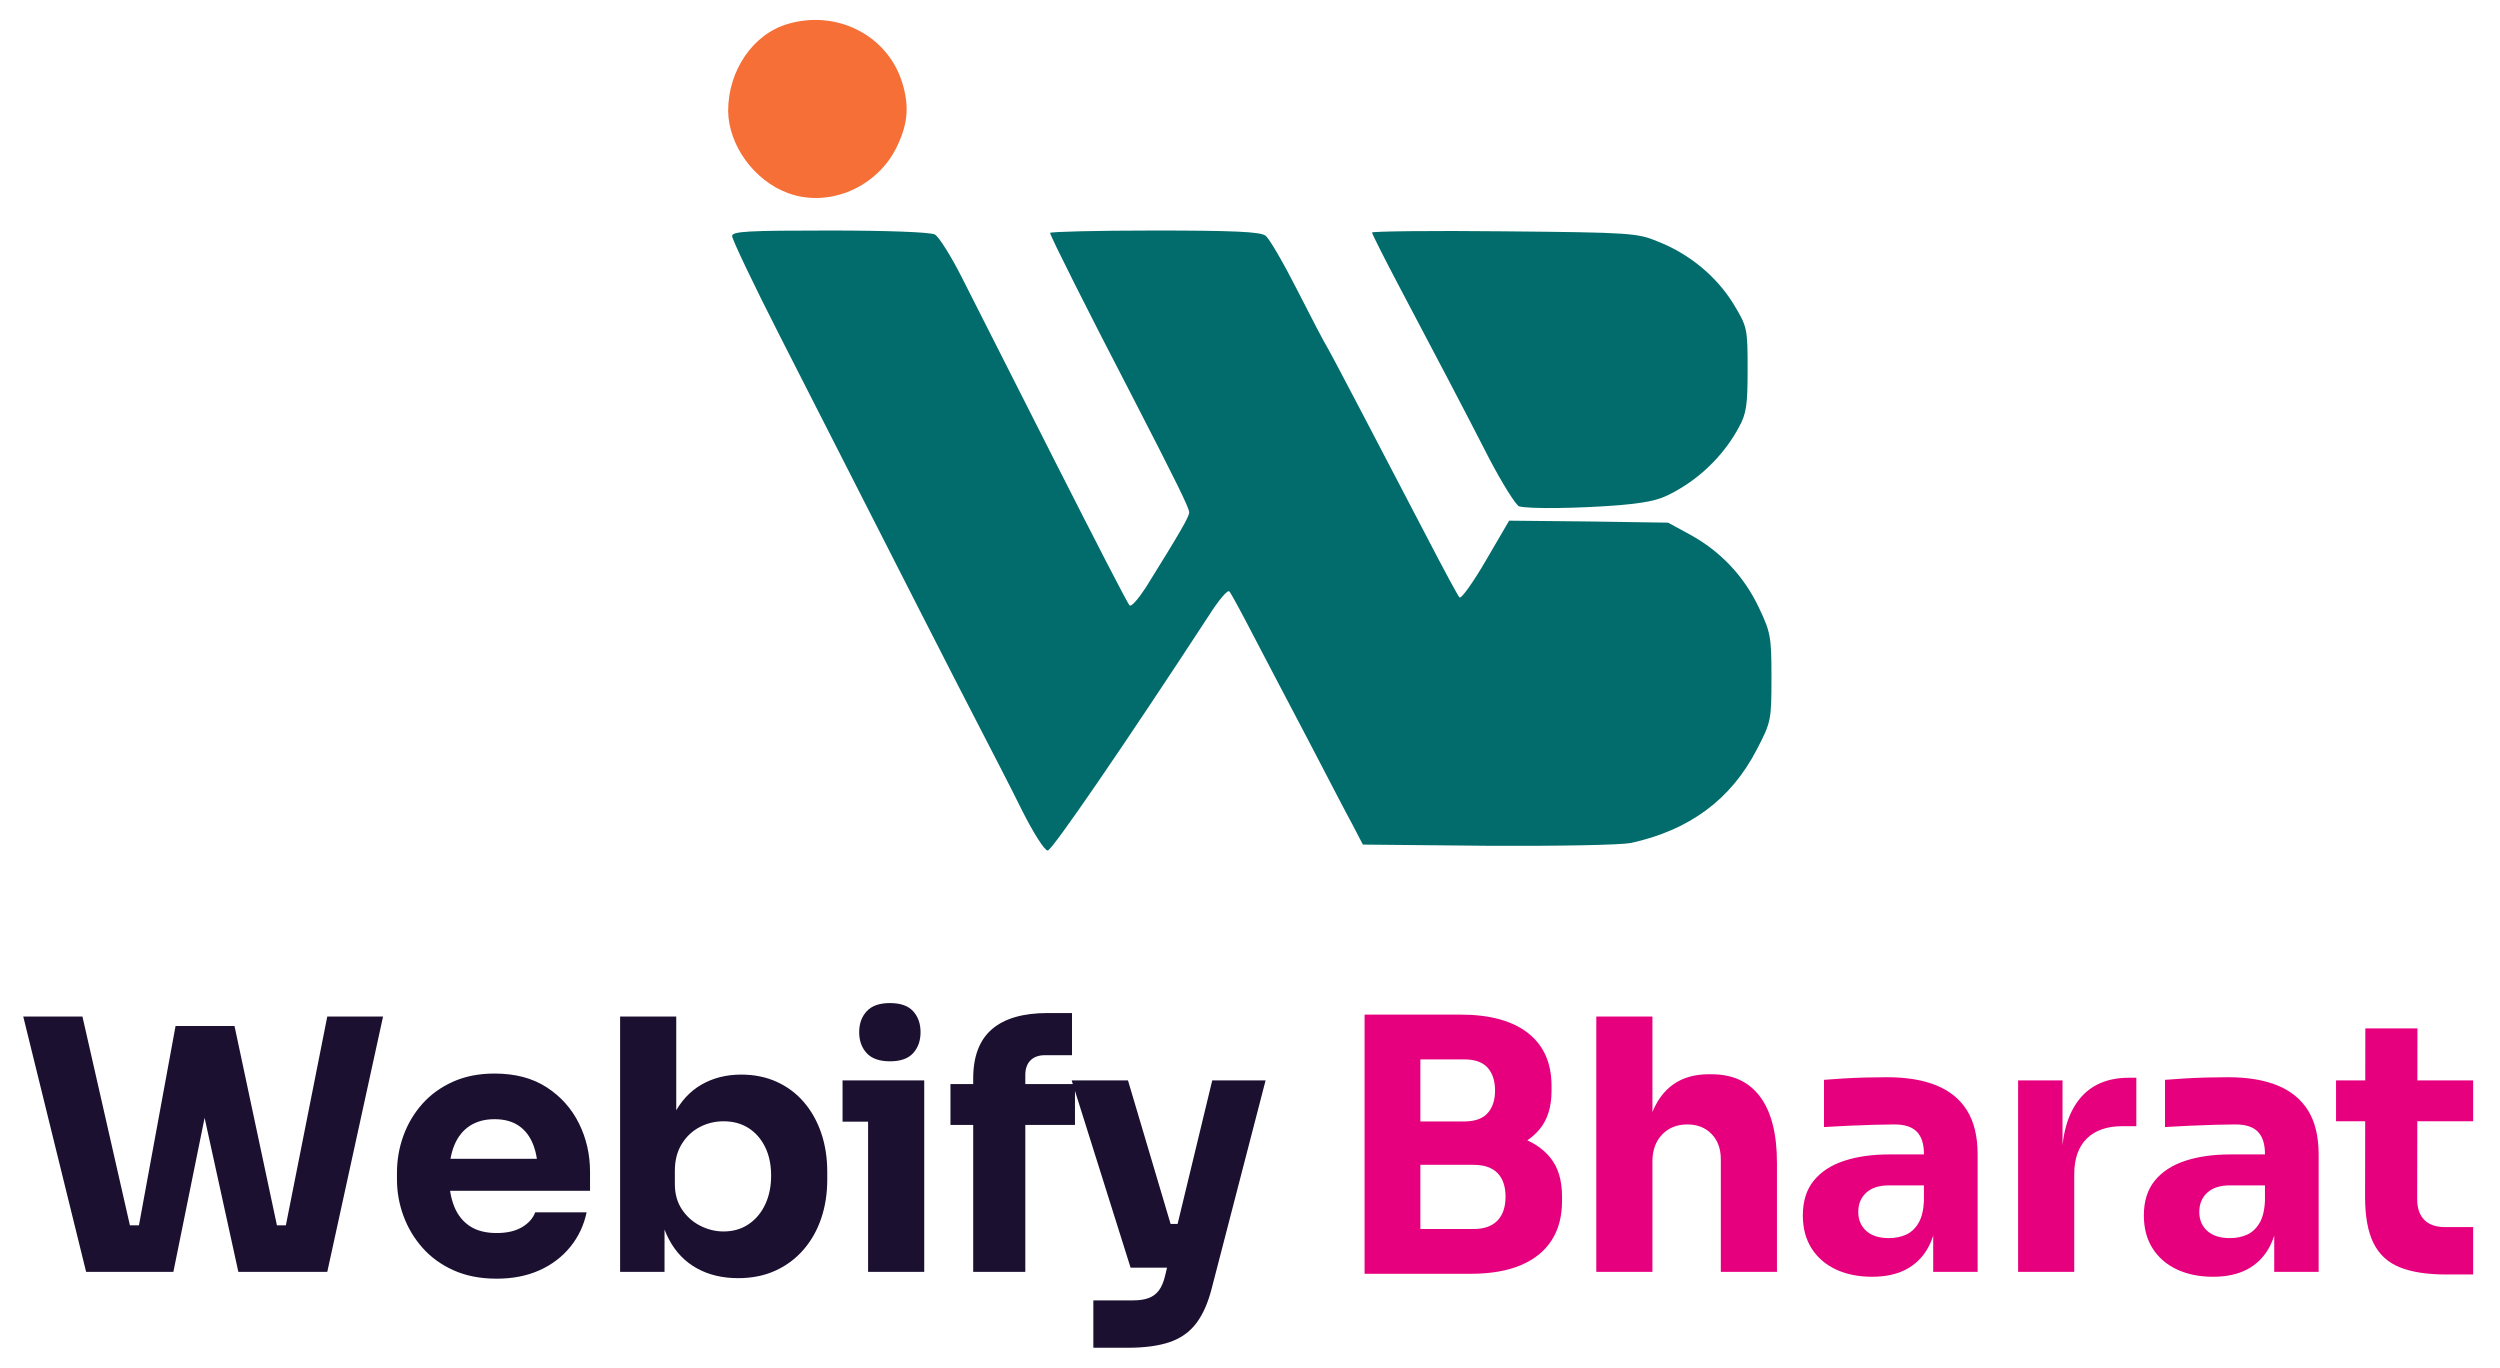
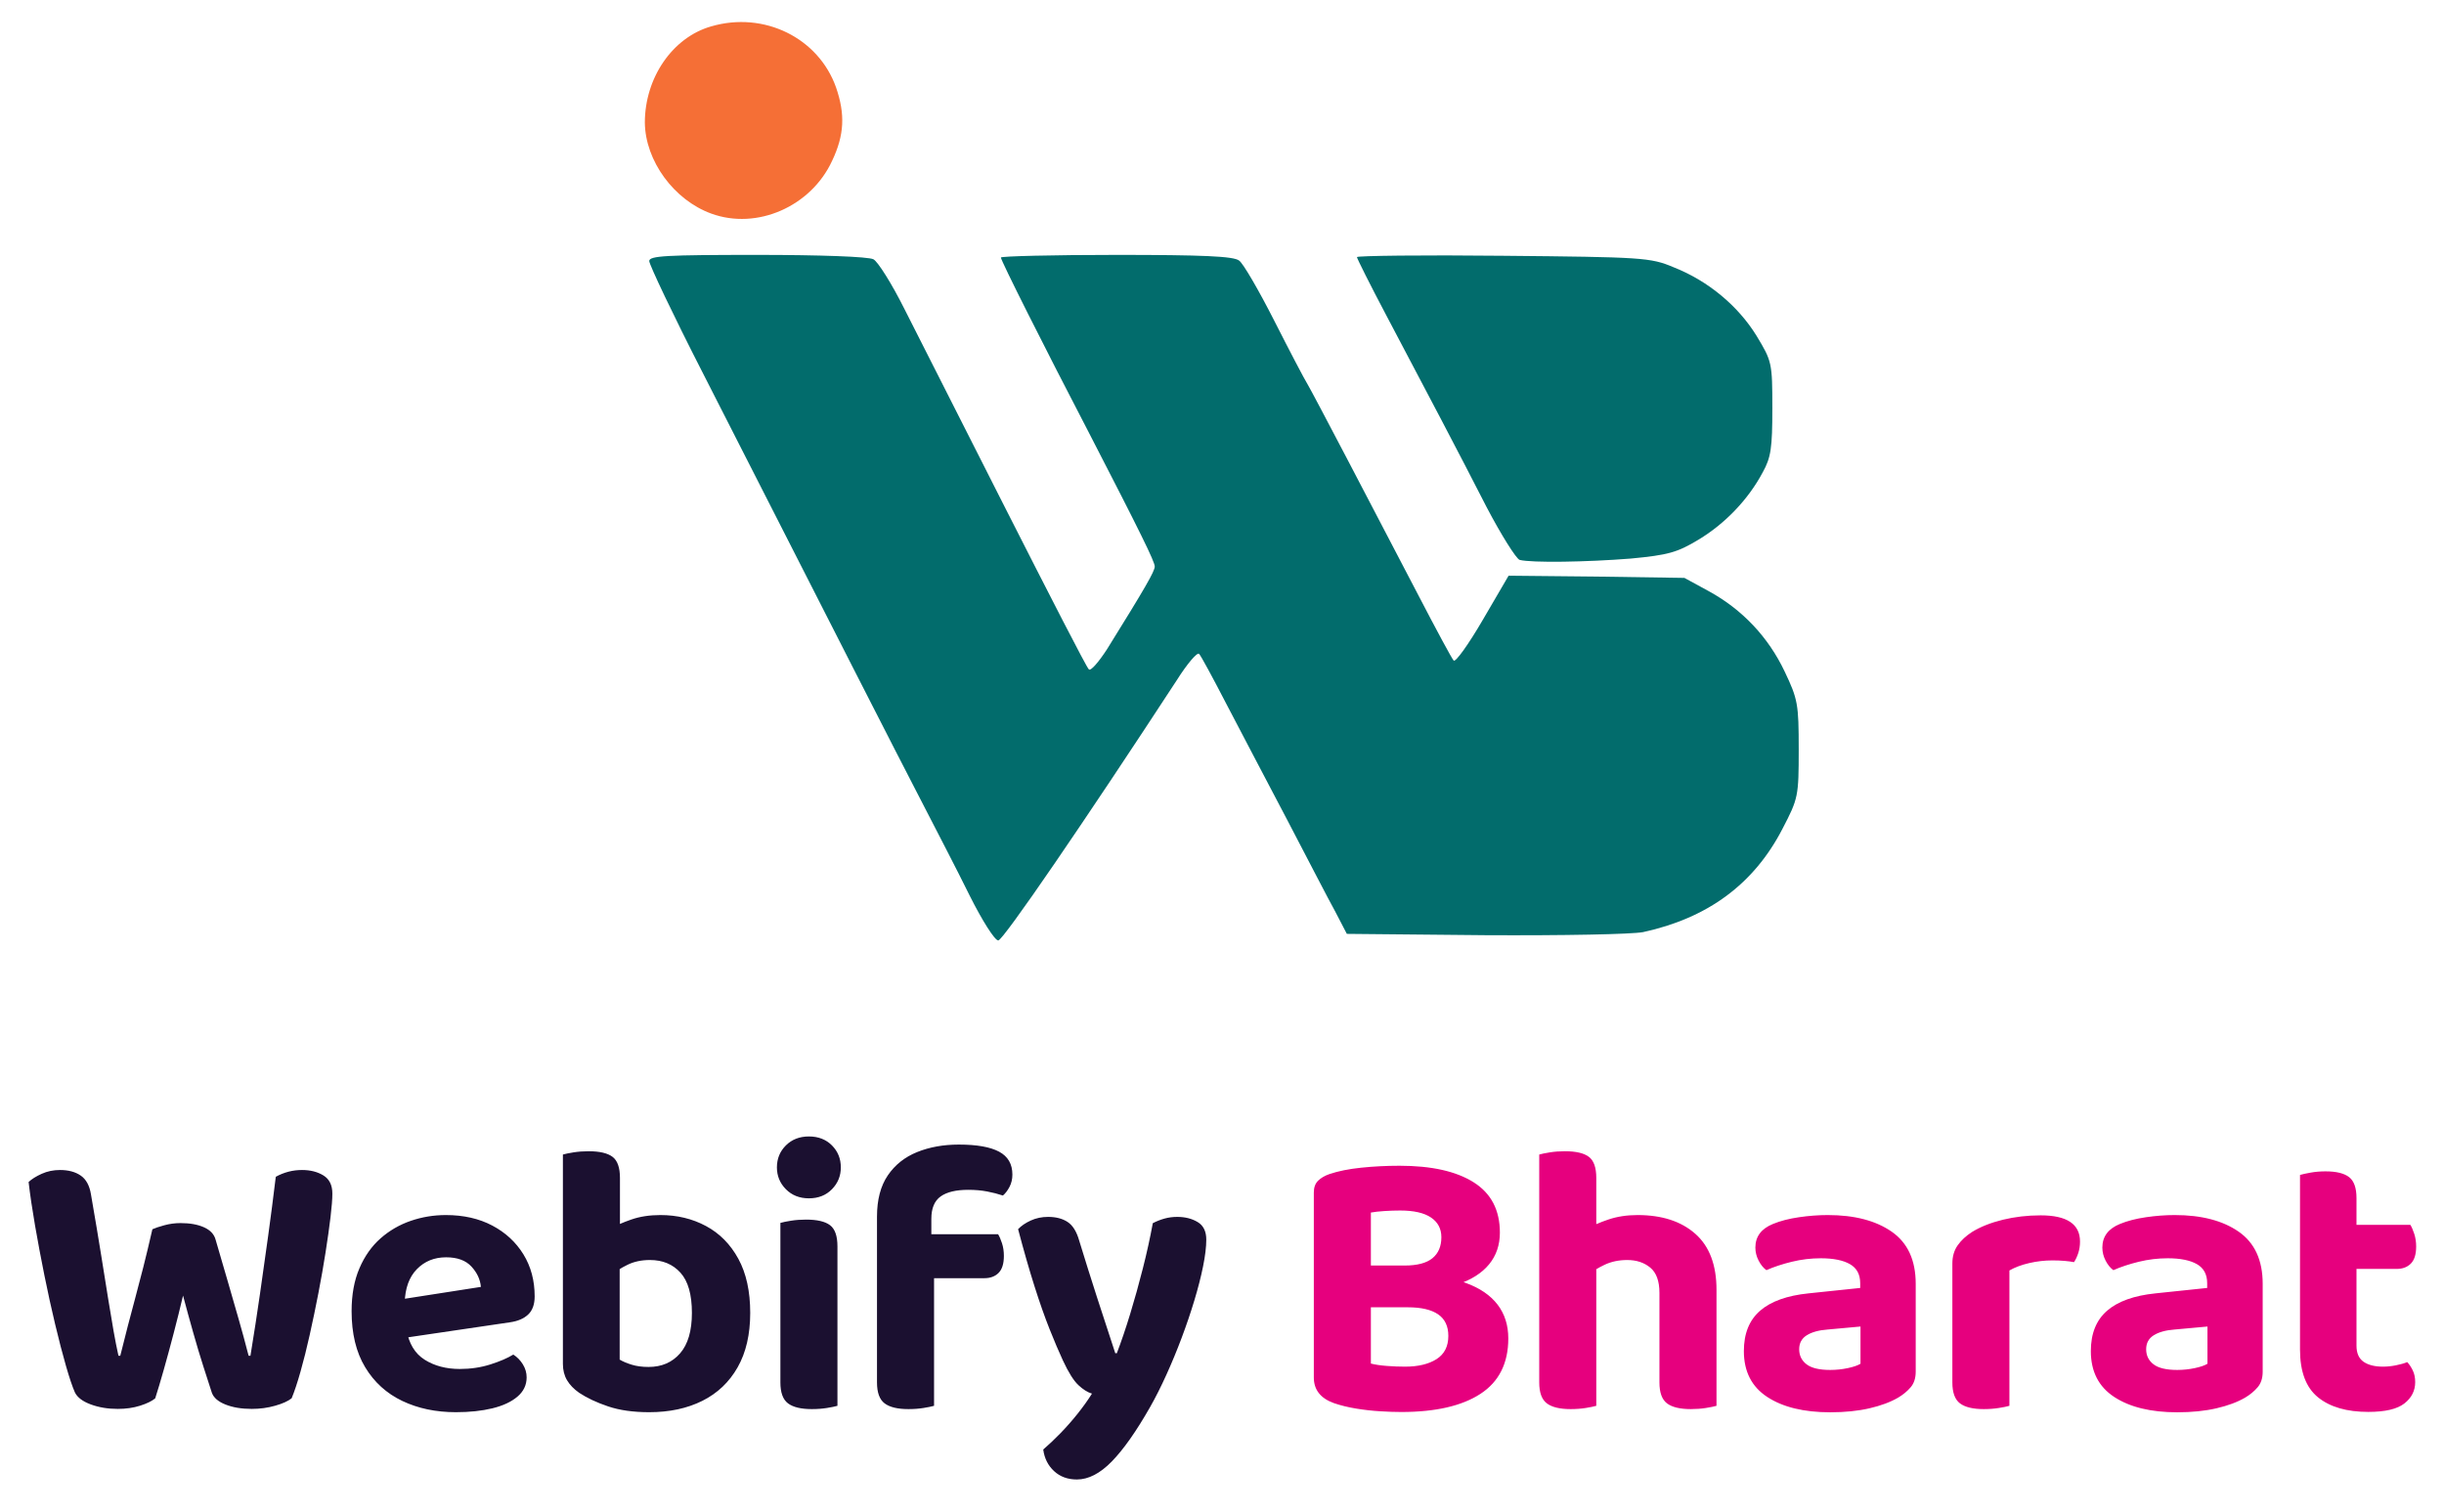
- <svg xmlns="http://www.w3.org/2000/svg" viewBox="0 0 629 344" width="629" height="344" role="img" aria-label="Webify Bharat">
-   <g transform="translate(178.2 0.0) scale(1)">
+ <svg xmlns="http://www.w3.org/2000/svg" viewBox="0 0 556 344" width="556" height="344" role="img" aria-label="Webify Bharat">
+   <g transform="translate(141.7 0.0) scale(1)">
    <path fill="#026c6c" fill-rule="evenodd" d="M78.9 203.8C76.1 198.1 70.9 188.1 67.5 181.5C61.8 170.5 51.5 150.3 18.1 84.7C11.4 71.6 6.0 60.2 6.0 59.4C6.0 58.2 9.9 58.0 30.6 58.0C44.9 58.0 55.9 58.4 57.0 59.0C58.0 59.5 61.2 64.6 64.0 70.2C66.9 75.9 77.3 96.5 87.2 116.0C97.1 135.5 105.5 151.9 106.0 152.3C106.4 152.8 108.2 150.7 110.1 147.8C118.8 133.8 121.0 130.0 121.0 128.9C121.0 127.8 117.7 121.1 106.3 99.0C95.8 78.8 86.0 59.3 86.0 58.6C86.0 58.3 97.8 58.0 112.3 58.0C131.8 58.0 139.0 58.3 140.2 59.3C141.1 59.9 144.7 66.1 148.2 73.0C151.7 79.9 155.1 86.4 155.8 87.5C157.1 89.7 169.9 114.2 181.0 135.5C185.0 143.2 188.6 149.9 189.0 150.3C189.4 150.8 192.4 146.6 195.6 141.1L201.5 131.0 L221.5 131.2L241.5 131.5 L247.0 134.5C254.7 138.7 260.6 145.0 264.3 152.8C267.3 159.1 267.5 160.2 267.5 170.5C267.5 181.2 267.4 181.7 263.8 188.6C257.3 201.2 246.8 208.9 232.1 212.1C229.5 212.6 213.9 212.9 196.1 212.8L164.7 212.5 L162.1 207.5C160.6 204.8 155.7 195.3 151.1 186.5C146.5 177.7 140.2 165.8 137.2 160.0C134.2 154.2 131.5 149.2 131.1 148.8C130.7 148.3 128.4 151.0 126.0 154.8C105.1 186.8 86.5 214.0 85.4 214.0C84.6 214.0 81.7 209.4 78.9 203.8Z M204.0 127.4C203.2 127.1 199.8 121.7 196.5 115.4C189.7 102.1 183.3 90.0 173.7 71.8C170.0 64.8 167.0 58.8 167.0 58.5C167.0 58.2 182.0 58.0 200.2 58.2C231.9 58.5 233.8 58.6 239.0 60.8C246.9 63.9 253.7 69.6 257.9 76.4C261.4 82.2 261.5 82.5 261.5 92.9C261.5 101.9 261.2 104.1 259.3 107.5C256.0 113.7 250.7 119.2 244.7 122.8C239.9 125.7 237.8 126.3 229.3 127.1C219.3 127.9 206.7 128.1 204.0 127.4Z" />
    <path fill="#f56f36" fill-rule="evenodd" d="M20.1 48.6C11.6 45.5 5.1 36.6 5.0 27.9C5.0 17.7 11.3 8.5 20.1 6.0C32.1 2.5 44.5 8.6 48.5 19.9C50.6 26.0 50.4 30.7 47.6 36.6C42.8 47.0 30.5 52.4 20.1 48.6Z" />
  </g>
-   <path fill="#1B1030" d="M21.666 320.0 5.848 255.76H20.742L33.15 310.342L30.07 308.296H38.034L34.58 310.342L44.172 258.136H56.162L43.622 320.0ZM59.968 320.0 46.416 258.136H59.0L70.11 310.342L66.7 308.296H74.356L71.518 310.342L82.342 255.76H96.378L82.342 320.0ZM124.956 321.716Q118.796 321.716 114.11 319.604Q109.424 317.492 106.278 313.917Q103.132 310.342 101.504 305.898Q99.876 301.454 99.876 296.768V295.052Q99.876 290.212 101.504 285.735Q103.132 281.258 106.245 277.749Q109.358 274.24 113.945 272.172Q118.532 270.104 124.428 270.104Q132.216 270.104 137.551 273.569Q142.886 277.034 145.669 282.655Q148.452 288.276 148.452 294.832V299.606H105.816V291.554H139.982L135.34 295.316Q135.34 290.96 134.119 287.902Q132.898 284.844 130.489 283.216Q128.08 281.588 124.428 281.588Q120.798 281.588 118.224 283.249Q115.65 284.91 114.319 288.111Q112.988 291.312 112.988 295.976Q112.988 300.266 114.253 303.478Q115.518 306.69 118.158 308.461Q120.798 310.232 124.956 310.232Q128.85 310.232 131.336 308.758Q133.822 307.284 134.658 305.018H147.594Q146.56 309.924 143.491 313.708Q140.422 317.492 135.725 319.604Q131.028 321.716 124.956 321.716ZM185.72 321.584Q179.78 321.584 175.314 319.098Q170.848 316.612 168.307 311.827Q165.766 307.042 165.568 300.178H167.196V320.0H156.02V255.76H170.144V288.386L166.756 292.632Q167.042 285.372 169.572 280.4Q172.102 275.428 176.48 272.898Q180.858 270.368 186.49 270.368Q191.44 270.368 195.444 272.194Q199.448 274.02 202.275 277.32Q205.102 280.62 206.62 285.075Q208.138 289.53 208.138 294.81V296.79Q208.138 302.07 206.609 306.569Q205.08 311.068 202.132 314.456Q199.184 317.844 195.048 319.714Q190.912 321.584 185.72 321.584ZM182.046 309.836Q185.61 309.836 188.305 308.043Q191.0 306.25 192.507 303.071Q194.014 299.892 194.014 295.8Q194.014 291.642 192.496 288.573Q190.978 285.504 188.316 283.81Q185.654 282.116 182.046 282.116Q178.812 282.116 176.029 283.579Q173.246 285.042 171.519 287.847Q169.792 290.652 169.792 294.612V297.868Q169.792 301.652 171.596 304.325Q173.4 306.998 176.216 308.417Q179.032 309.836 182.046 309.836ZM218.412 320.0V271.82H232.536V320.0ZM211.988 282.204V271.82H232.536V282.204ZM223.923 267.024Q219.952 267.024 218.06 264.967Q216.168 262.91 216.168 259.698Q216.168 256.486 218.068 254.429Q219.968 252.372 223.89 252.372Q227.894 252.372 229.753 254.429Q231.612 256.486 231.612 259.698Q231.612 262.91 229.753 264.967Q227.894 267.024 223.923 267.024ZM244.856 320.0V271.358Q244.856 262.998 249.586 258.939Q254.316 254.88 263.578 254.88H269.716V265.484H262.962Q260.564 265.484 259.266 266.793Q257.968 268.102 257.968 270.478V320.0ZM239.136 283.04V272.744H270.464V283.04ZM275.084 339.096V327.172H285.16Q287.426 327.172 288.999 326.589Q290.572 326.006 291.573 324.675Q292.574 323.344 293.124 321.034L305.004 271.82H318.424L304.938 323.894Q303.53 329.548 301.011 332.892Q298.492 336.236 294.312 337.666Q290.132 339.096 283.708 339.096ZM290.22 318.944V307.944H300.428V318.944ZM284.456 318.944 269.628 271.82H283.796L297.788 318.944Z" />
-   <path fill="#E6007E" d="M355.604 320.484V309.22H370.718Q374.722 309.22 376.757 307.097Q378.792 304.974 378.792 301.102Q378.792 297.208 376.768 295.14Q374.744 293.072 370.718 293.072H355.604V284.404H370.014Q376.636 284.404 381.839 285.999Q387.042 287.594 390.023 291.235Q393.004 294.876 393.004 300.992V302.224Q393.004 307.988 390.386 312.069Q387.768 316.15 382.642 318.317Q377.516 320.484 370.014 320.484ZM343.328 320.484V255.276H357.364V320.484ZM355.604 290.828V282.16H368.342Q372.412 282.16 374.282 280.07Q376.152 277.98 376.152 274.394Q376.152 270.72 374.282 268.63Q372.412 266.54 368.342 266.54H355.604V255.276H367.44Q378.528 255.276 384.446 259.918Q390.364 264.56 390.364 273.184V274.482Q390.364 280.51 387.361 284.118Q384.358 287.726 379.188 289.277Q374.018 290.828 367.44 290.828ZM401.628 320.0V255.76H415.752V292.808H413.64Q413.64 285.526 415.477 280.499Q417.314 275.472 420.933 272.876Q424.552 270.28 429.986 270.28H430.602Q438.654 270.28 442.867 275.967Q447.08 281.654 447.08 292.566V320.0H432.956V291.664Q432.956 287.726 430.635 285.317Q428.314 282.908 424.53 282.908Q420.614 282.908 418.183 285.46Q415.752 288.012 415.752 292.17V320.0ZM486.394 320.0V305.788H484.062V290.3Q484.062 286.582 482.28 284.745Q480.498 282.908 476.648 282.908Q474.712 282.908 471.544 282.996Q468.376 283.084 465.01 283.238Q461.644 283.392 458.916 283.568V271.688Q460.984 271.512 463.701 271.347Q466.418 271.182 469.333 271.105Q472.248 271.028 474.756 271.028Q482.17 271.028 487.241 273.107Q492.312 275.186 494.941 279.454Q497.57 283.722 497.57 290.454V320.0ZM470.994 321.232Q465.846 321.232 461.919 319.395Q457.992 317.558 455.792 314.093Q453.592 310.628 453.592 305.788Q453.592 300.442 456.331 297.065Q459.07 293.688 463.976 292.071Q468.882 290.454 475.35 290.454H485.602V298.242H475.262Q471.544 298.242 469.542 300.079Q467.54 301.916 467.54 304.93Q467.54 307.878 469.542 309.693Q471.544 311.508 475.262 311.508Q477.594 311.508 479.497 310.672Q481.4 309.836 482.643 307.801Q483.886 305.766 484.062 302.18L487.406 305.656Q486.966 310.672 484.986 314.126Q483.006 317.58 479.53 319.406Q476.054 321.232 470.994 321.232ZM507.756 320.0V271.82H518.932V292.5H518.712Q518.712 282.27 523.046 276.715Q527.38 271.16 535.652 271.16H537.5V283.348H533.98Q528.194 283.348 525.037 286.461Q521.88 289.574 521.88 295.426V320.0ZM572.194 320.0V305.788H569.862V290.3Q569.862 286.582 568.08 284.745Q566.298 282.908 562.448 282.908Q560.512 282.908 557.344 282.996Q554.176 283.084 550.81 283.238Q547.444 283.392 544.716 283.568V271.688Q546.784 271.512 549.501 271.347Q552.218 271.182 555.133 271.105Q558.048 271.028 560.556 271.028Q567.97 271.028 573.041 273.107Q578.112 275.186 580.741 279.454Q583.37 283.722 583.37 290.454V320.0ZM556.794 321.232Q551.646 321.232 547.719 319.395Q543.792 317.558 541.592 314.093Q539.392 310.628 539.392 305.788Q539.392 300.442 542.131 297.065Q544.87 293.688 549.776 292.071Q554.682 290.454 561.15 290.454H571.402V298.242H561.062Q557.344 298.242 555.342 300.079Q553.34 301.916 553.34 304.93Q553.34 307.878 555.342 309.693Q557.344 311.508 561.062 311.508Q563.394 311.508 565.297 310.672Q567.2 309.836 568.443 307.801Q569.686 305.766 569.862 302.18L573.206 305.656Q572.766 310.672 570.786 314.126Q568.806 317.58 565.33 319.406Q561.854 321.232 556.794 321.232ZM615.49 320.66Q608.23 320.66 603.742 318.834Q599.254 317.008 597.153 312.729Q595.052 308.45 595.052 301.146L595.118 258.752H608.23L608.164 301.74Q608.164 305.128 609.968 306.932Q611.772 308.736 615.16 308.736H622.244V320.66ZM587.748 282.116V271.82H622.244V282.116Z" />
+   <path fill="#1B1030" d="M34.668 279.718Q35.57 279.3 37.385 278.805Q39.2 278.31 41.07 278.31Q44.282 278.31 46.427 279.278Q48.572 280.246 49.056 282.116Q50.596 287.33 51.839 291.653Q53.082 295.976 54.248 300.013Q55.414 304.05 56.558 308.494H56.976Q58.186 301.102 59.143 294.436Q60.1 287.77 61.002 281.247Q61.904 274.724 62.74 267.772Q65.556 266.232 68.702 266.232Q71.562 266.232 73.586 267.475Q75.61 268.718 75.61 271.6Q75.61 273.47 75.192 276.957Q74.774 280.444 74.07 284.943Q73.366 289.442 72.431 294.271Q71.496 299.1 70.462 303.731Q69.428 308.362 68.361 312.124Q67.294 315.886 66.348 318.174Q65.16 319.142 62.608 319.868Q60.056 320.594 57.284 320.594Q53.764 320.594 51.256 319.582Q48.748 318.57 48.176 316.854Q47.34 314.302 46.24 310.859Q45.14 307.416 43.974 303.302Q42.808 299.188 41.642 294.81Q40.63 299.1 39.486 303.467Q38.342 307.834 37.264 311.651Q36.186 315.468 35.306 318.196Q34.162 319.142 31.863 319.868Q29.564 320.594 26.792 320.594Q23.404 320.594 20.643 319.571Q17.882 318.548 17.046 316.854Q16.166 314.852 14.989 310.749Q13.812 306.646 12.536 301.3Q11.26 295.954 10.094 290.168Q8.928 284.382 7.971 278.871Q7.014 273.36 6.508 268.96Q7.586 267.948 9.5 267.09Q11.414 266.232 13.636 266.232Q16.54 266.232 18.377 267.508Q20.214 268.784 20.698 271.798Q22.106 279.916 23.03 285.702Q23.954 291.488 24.625 295.646Q25.296 299.804 25.835 302.862Q26.374 305.92 26.946 308.494H27.364Q28.266 304.864 29.08 301.718Q29.894 298.572 30.763 295.371Q31.632 292.17 32.589 288.386Q33.546 284.602 34.668 279.718ZM87.512 296.24 109.402 292.83Q109.182 290.3 107.246 288.199Q105.31 286.098 101.482 286.098Q97.478 286.098 94.838 288.793Q92.198 291.488 92.066 296.482L92.462 302.51Q93.276 307.306 96.62 309.407Q99.964 311.508 104.606 311.508Q108.302 311.508 111.558 310.474Q114.814 309.44 116.772 308.23Q118.07 309.044 118.939 310.441Q119.808 311.838 119.808 313.422Q119.808 316.018 117.718 317.8Q115.628 319.582 112.009 320.462Q108.39 321.342 103.726 321.342Q96.884 321.342 91.516 318.779Q86.148 316.216 83.068 311.101Q79.988 305.986 79.988 298.352Q79.988 292.742 81.77 288.595Q83.552 284.448 86.577 281.786Q89.602 279.124 93.441 277.804Q97.28 276.484 101.438 276.484Q107.466 276.484 111.987 278.871Q116.508 281.258 119.071 285.416Q121.634 289.574 121.634 294.986Q121.634 297.714 120.16 299.111Q118.686 300.508 116.046 300.882L87.996 305.018ZM150.234 276.484Q155.954 276.484 160.607 278.981Q165.26 281.478 167.966 286.428Q170.672 291.378 170.672 298.748Q170.672 306.074 167.812 311.123Q164.952 316.172 159.782 318.757Q154.612 321.342 147.682 321.342Q142.248 321.342 138.343 320.022Q134.438 318.702 131.776 316.942Q129.928 315.644 128.993 314.06Q128.058 312.476 128.058 310.364V282.446H140.972V309.374Q142.028 310.012 143.689 310.529Q145.35 311.046 147.55 311.046Q152.016 311.046 154.711 307.955Q157.406 304.864 157.406 298.748Q157.406 292.478 154.799 289.596Q152.192 286.714 147.858 286.714Q144.998 286.714 142.798 287.781Q140.598 288.848 139.036 290.146L138.706 279.674Q140.708 278.508 143.634 277.496Q146.56 276.484 150.234 276.484ZM128.058 285.504V262.712Q128.894 262.47 130.478 262.217Q132.062 261.964 133.91 261.964Q137.672 261.964 139.355 263.24Q141.038 264.516 141.038 268.036V285.504ZM176.744 265.638Q176.744 262.668 178.79 260.633Q180.836 258.598 184.026 258.598Q187.238 258.598 189.262 260.633Q191.286 262.668 191.286 265.638Q191.286 268.542 189.262 270.61Q187.238 272.678 184.026 272.678Q180.836 272.678 178.79 270.61Q176.744 268.542 176.744 265.638ZM190.516 296.768V319.89Q189.68 320.132 188.107 320.385Q186.534 320.638 184.686 320.638Q180.99 320.638 179.263 319.329Q177.536 318.02 177.536 314.566V296.768ZM177.536 303.5V278.266Q178.372 278.024 179.956 277.771Q181.54 277.518 183.388 277.518Q187.15 277.518 188.833 278.794Q190.516 280.07 190.516 283.612V303.5ZM209.92 280.84H227.058Q227.52 281.588 227.949 282.897Q228.378 284.206 228.378 285.768Q228.378 288.43 227.179 289.64Q225.98 290.85 223.934 290.85H209.92ZM211.878 289.288H199.514V276.858Q199.514 271.072 201.967 267.464Q204.42 263.856 208.644 262.151Q212.868 260.446 218.126 260.446Q224.264 260.446 227.289 262.063Q230.314 263.68 230.314 267.266Q230.314 268.828 229.654 270.082Q228.994 271.336 228.158 272.04Q226.508 271.49 224.561 271.116Q222.614 270.742 220.282 270.742Q216.102 270.742 213.99 272.249Q211.878 273.756 211.878 277.342ZM212.494 286.67V319.89Q211.658 320.132 210.085 320.385Q208.512 320.638 206.664 320.638Q202.968 320.638 201.241 319.329Q199.514 318.02 199.514 314.566V286.67ZM241.798 309.55Q240.434 306.602 238.784 302.466Q237.134 298.33 235.352 292.72Q233.57 287.11 231.612 279.696Q232.69 278.552 234.494 277.727Q236.298 276.902 238.432 276.902Q241.116 276.902 242.876 278.057Q244.636 279.212 245.516 282.314Q247.496 288.782 249.542 295.129Q251.588 301.476 253.722 307.922H254.074Q255.592 303.962 257.121 298.946Q258.65 293.93 260.003 288.595Q261.356 283.26 262.258 278.332Q263.534 277.672 264.909 277.287Q266.284 276.902 267.824 276.902Q270.508 276.902 272.466 278.079Q274.424 279.256 274.424 282.072Q274.424 284.536 273.698 288.133Q272.972 291.73 271.707 295.921Q270.442 300.112 268.803 304.468Q267.164 308.824 265.327 312.872Q263.49 316.92 261.642 320.176Q256.934 328.448 252.93 332.551Q248.926 336.654 244.988 336.654Q241.842 336.654 239.785 334.74Q237.728 332.826 237.332 329.834Q239.202 328.228 241.226 326.149Q243.25 324.07 245.131 321.716Q247.012 319.362 248.42 317.118Q246.924 316.678 245.318 315.171Q243.712 313.664 241.798 309.55Z" />
+   <path fill="#E6007E" d="M326.894 297.472H307.248V287.968H326.894ZM321.306 290.168Q328.61 290.168 333.428 291.917Q338.246 293.666 340.688 296.856Q343.13 300.046 343.13 304.556Q343.13 313.026 336.805 317.162Q330.48 321.298 318.776 321.298Q316.664 321.298 313.958 321.133Q311.252 320.968 308.502 320.517Q305.752 320.066 303.442 319.274Q298.888 317.624 298.888 313.444V271.358Q298.888 269.62 299.867 268.663Q300.846 267.706 302.452 267.156Q305.444 266.144 309.69 265.704Q313.936 265.264 318.402 265.264Q329.27 265.264 335.243 269.026Q341.216 272.788 341.216 280.488Q341.216 284.712 338.752 287.704Q336.288 290.696 331.591 292.258Q326.894 293.82 320.14 293.82L319.546 287.968Q323.836 287.968 325.871 286.307Q327.906 284.646 327.906 281.522Q327.906 278.64 325.552 277.045Q323.198 275.45 318.534 275.45Q316.796 275.45 314.937 275.571Q313.078 275.692 311.868 275.912V310.276Q313.32 310.65 315.498 310.815Q317.676 310.98 319.634 310.98Q324.1 310.98 326.795 309.275Q329.49 307.57 329.49 303.984Q329.49 300.662 327.158 299.067Q324.826 297.472 320.272 297.472ZM377.516 302.092V294.194Q377.516 290.168 375.426 288.441Q373.336 286.714 370.19 286.714Q367.352 286.714 365.097 287.77Q362.842 288.826 361.214 290.146L360.884 279.674Q362.93 278.508 365.911 277.496Q368.892 276.484 372.544 276.484Q380.838 276.484 385.667 280.741Q390.496 284.998 390.496 293.49V302.092ZM363.15 296.768V319.89Q362.314 320.132 360.741 320.385Q359.168 320.638 357.32 320.638Q353.624 320.638 351.897 319.329Q350.17 318.02 350.17 314.566V296.768ZM390.496 296.812V319.89Q389.66 320.132 388.076 320.385Q386.492 320.638 384.666 320.638Q380.948 320.638 379.232 319.329Q377.516 318.02 377.516 314.566V296.79ZM350.17 303.5V262.712Q351.006 262.47 352.59 262.217Q354.174 261.964 356.022 261.964Q359.784 261.964 361.467 263.24Q363.15 264.516 363.15 268.036V303.5ZM416.368 311.728Q418.414 311.728 420.372 311.31Q422.33 310.892 423.254 310.32V301.85L415.774 302.532Q412.782 302.752 411.044 303.83Q409.306 304.908 409.306 307.02Q409.306 309.154 410.978 310.441Q412.65 311.728 416.368 311.728ZM415.818 276.484Q424.926 276.484 430.371 280.279Q435.816 284.074 435.816 292.126V312.124Q435.816 314.324 434.672 315.666Q433.528 317.008 431.834 318.02Q429.194 319.56 425.278 320.462Q421.362 321.364 416.368 321.364Q407.37 321.364 402.046 317.877Q396.722 314.39 396.722 307.438Q396.722 301.454 400.418 298.253Q404.114 295.052 411.418 294.304L423.188 293.072V291.994Q423.188 288.98 420.845 287.649Q418.502 286.318 414.212 286.318Q410.868 286.318 407.634 287.11Q404.4 287.902 401.848 289.024Q400.814 288.276 400.077 286.846Q399.34 285.416 399.34 283.876Q399.34 280.136 403.344 278.508Q405.852 277.474 409.24 276.979Q412.628 276.484 415.818 276.484ZM457.134 300.09H444.154V287.506Q444.154 285.086 445.364 283.37Q446.574 281.654 448.664 280.312Q451.546 278.552 455.638 277.551Q459.73 276.55 464.24 276.55Q473.194 276.55 473.194 282.512Q473.194 283.92 472.798 285.13Q472.402 286.34 471.83 287.198Q470.95 287.022 469.674 286.912Q468.398 286.802 466.924 286.802Q464.262 286.802 461.644 287.407Q459.026 288.012 457.134 289.09ZM457.134 297.032V319.89Q456.298 320.132 454.725 320.385Q453.152 320.638 451.304 320.638Q447.608 320.638 445.881 319.329Q444.154 318.02 444.154 314.566V296.768ZM495.304 311.728Q497.35 311.728 499.308 311.31Q501.266 310.892 502.19 310.32V301.85L494.71 302.532Q491.718 302.752 489.98 303.83Q488.242 304.908 488.242 307.02Q488.242 309.154 489.914 310.441Q491.586 311.728 495.304 311.728ZM494.754 276.484Q503.862 276.484 509.307 280.279Q514.752 284.074 514.752 292.126V312.124Q514.752 314.324 513.608 315.666Q512.464 317.008 510.77 318.02Q508.13 319.56 504.214 320.462Q500.298 321.364 495.304 321.364Q486.306 321.364 480.982 317.877Q475.658 314.39 475.658 307.438Q475.658 301.454 479.354 298.253Q483.05 295.052 490.354 294.304L502.124 293.072V291.994Q502.124 288.98 499.781 287.649Q497.438 286.318 493.148 286.318Q489.804 286.318 486.57 287.11Q483.336 287.902 480.784 289.024Q479.75 288.276 479.013 286.846Q478.276 285.416 478.276 283.876Q478.276 280.136 482.28 278.508Q484.788 277.474 488.176 276.979Q491.564 276.484 494.754 276.484ZM536.092 296.768V306.206Q536.092 308.736 537.687 309.858Q539.282 310.98 542.142 310.98Q543.506 310.98 545.024 310.683Q546.542 310.386 547.642 309.946Q548.368 310.738 548.907 311.86Q549.446 312.982 549.446 314.5Q549.446 317.426 546.993 319.351Q544.54 321.276 538.776 321.276Q531.428 321.276 527.336 317.954Q523.244 314.632 523.244 307.108V296.768ZM531.406 278.706H548.346Q548.808 279.454 549.237 280.774Q549.666 282.094 549.666 283.634Q549.666 286.296 548.467 287.517Q547.268 288.738 545.244 288.738H531.406ZM523.244 299.012V267.354Q524.08 267.112 525.664 266.826Q527.248 266.54 529.03 266.54Q532.726 266.54 534.409 267.849Q536.092 269.158 536.092 272.612V299.012Z" />
</svg>
